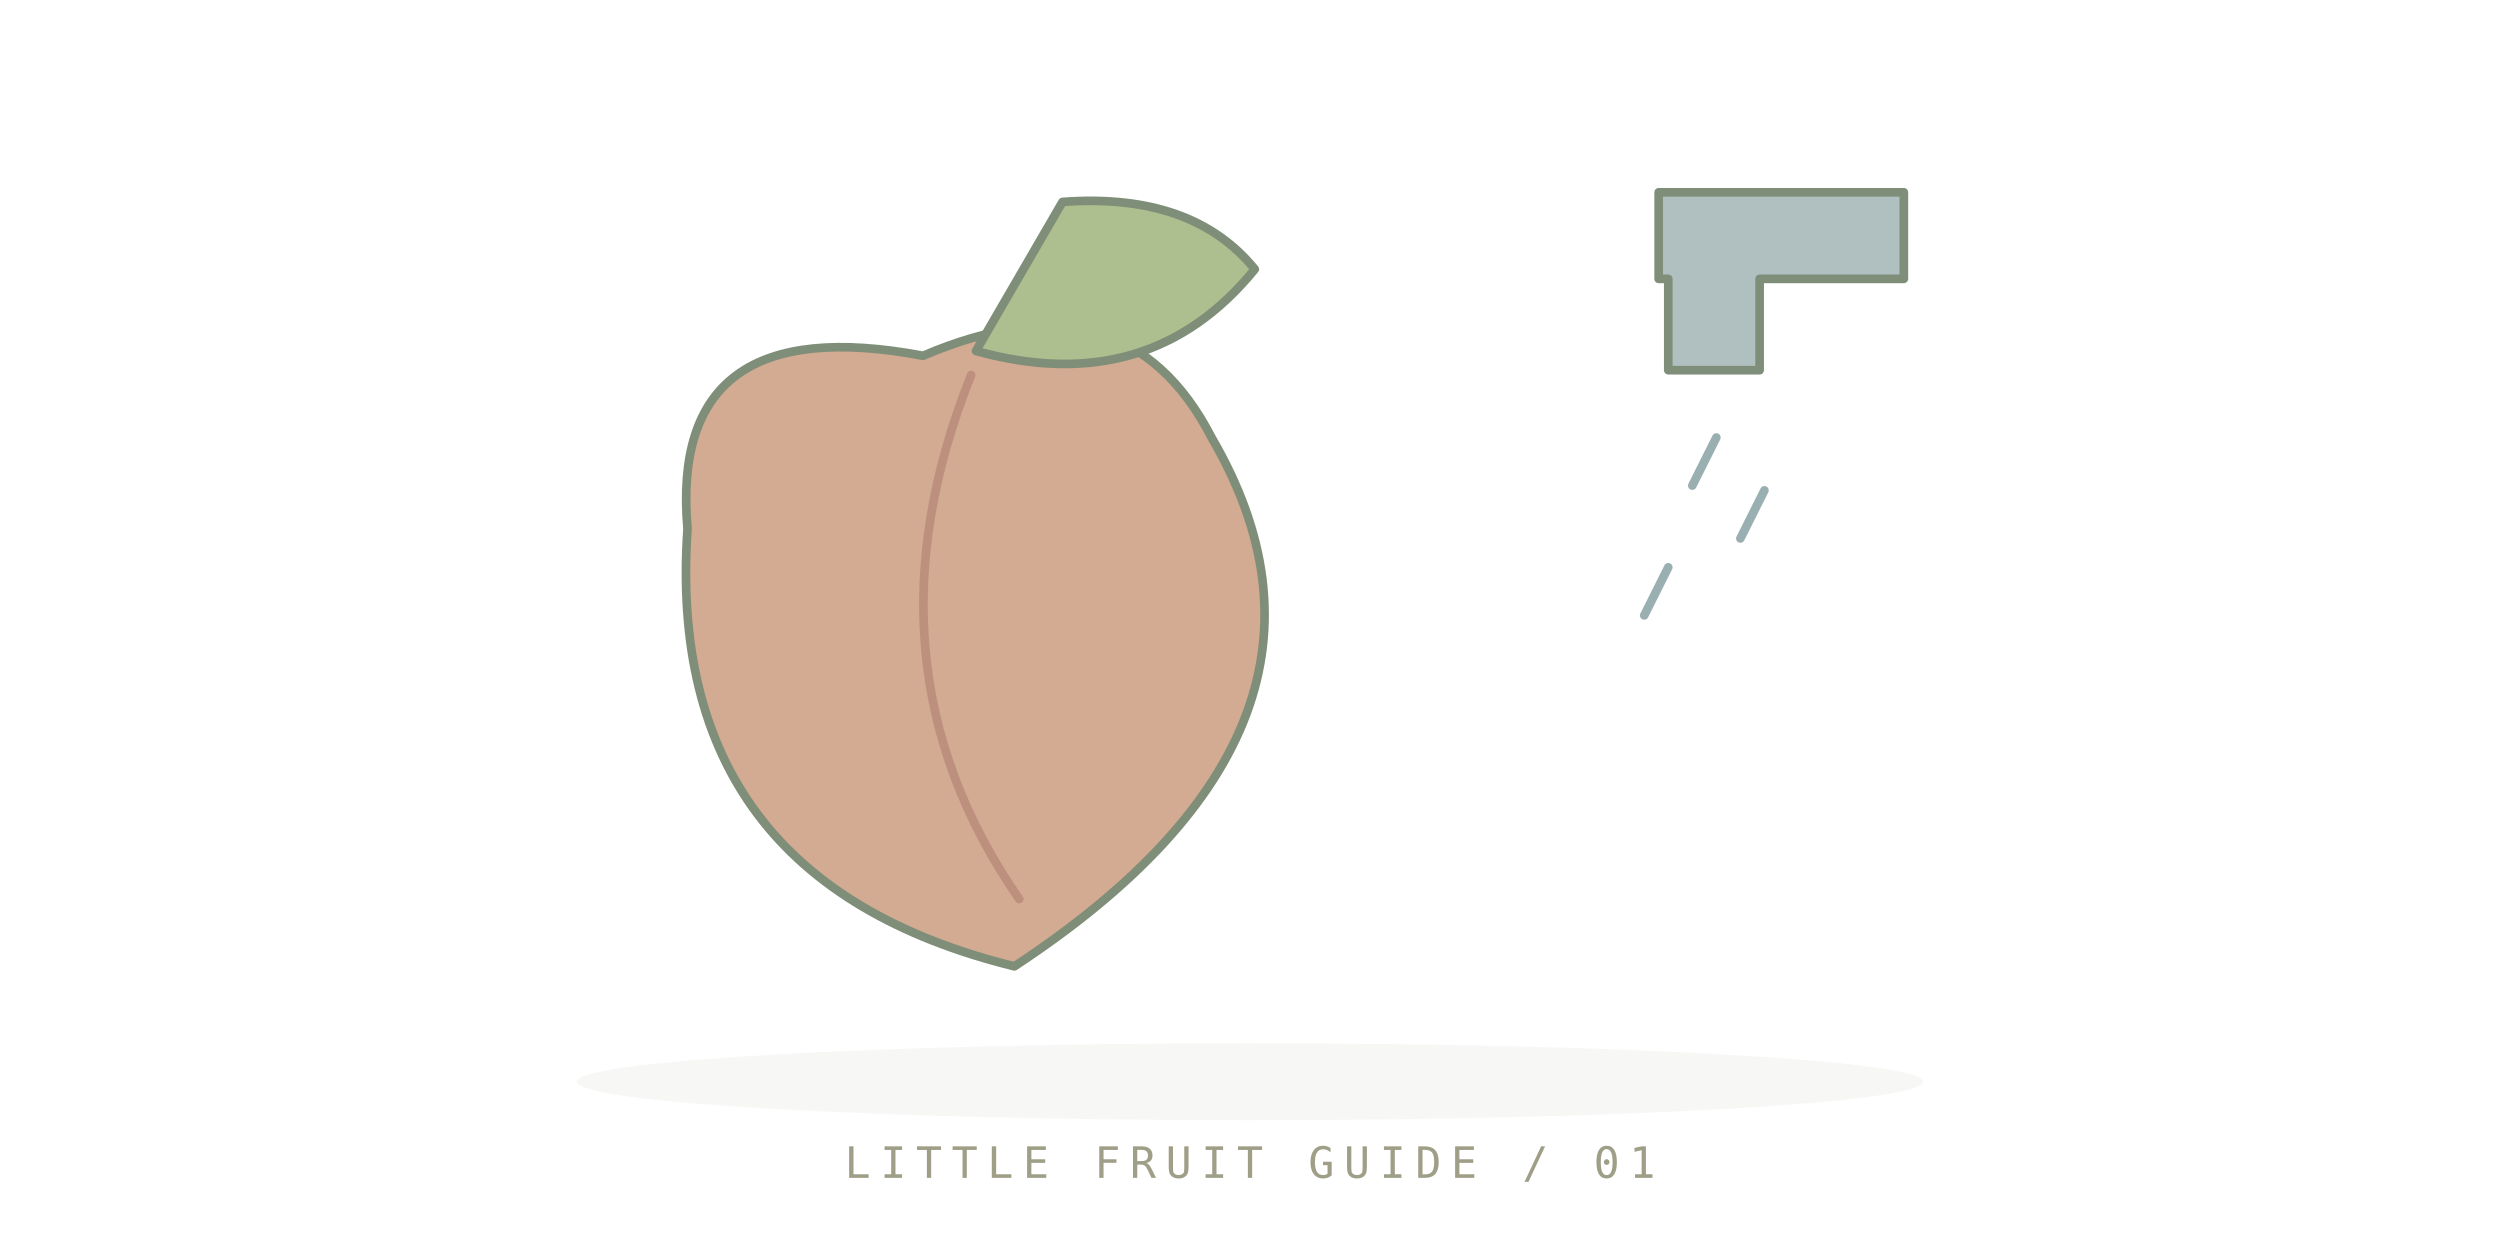
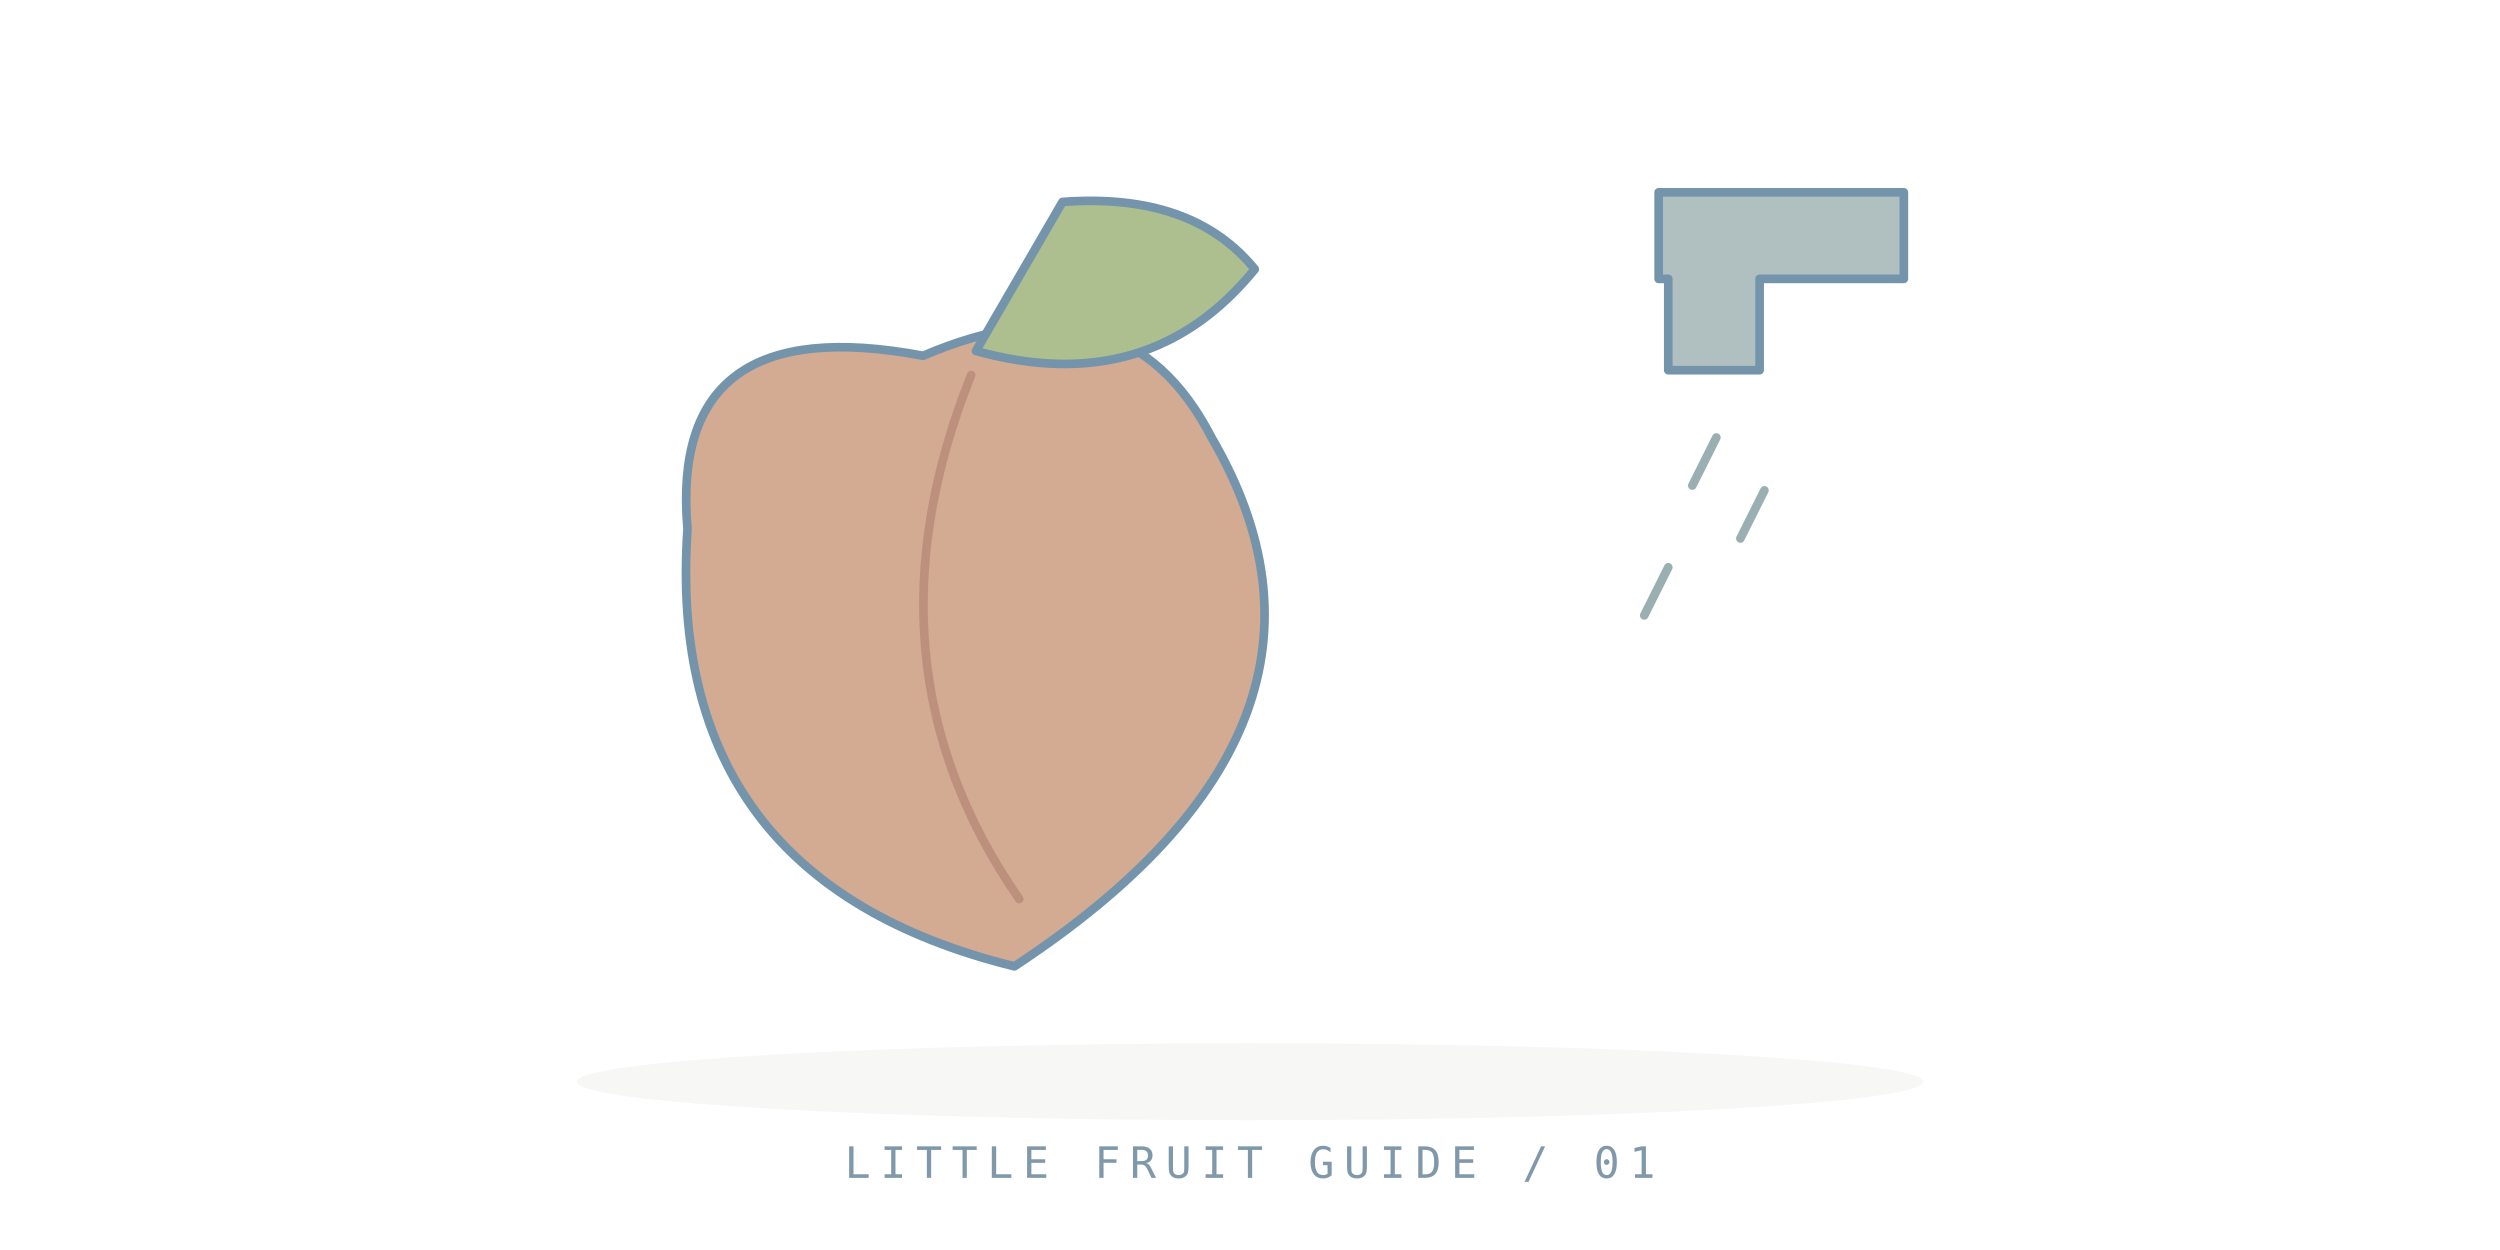
<svg xmlns="http://www.w3.org/2000/svg" viewBox="0 0 520 260">
  <ellipse cx="260.0" cy="225" rx="140" ry="8" fill="#b0aa9517" />
-   <g transform="translate(60 -10)" stroke="#7e8e78" stroke-width="1.8" stroke-linecap="round" stroke-linejoin="round">
+   <g transform="translate(60 -10)" stroke="#7394ab" stroke-width="1.8" stroke-linecap="round" stroke-linejoin="round">
    <path d="M83 120q-4-46 49-36 42-18 60 17 35 60-41 110-73-18-68-91Z" fill="#d3aa92" />
    <path d="M142 88q-24 60 10 109" fill="none" stroke="#bd907e" />
    <path d="m143 83 18-31q27-2 40 14-22 27-58 17Z" fill="#aebf8f" />
    <path d="M285 50h51v18h-30v19h-19V68h-2Z" fill="#b0c0c0" />
    <path d="m297 101-5 10m15 1-5 10m-15 6-5 10" fill="none" stroke="#9aafb2" />
  </g>
-   <text x="260.0" y="245" text-anchor="middle" fill="#9f9e87" font-family="monospace" font-size="9" letter-spacing="2">LITTLE FRUIT GUIDE / 01</text>
+   <text x="260.0" y="245" text-anchor="middle" fill="#8099aa" font-family="monospace" font-size="9" letter-spacing="2">LITTLE FRUIT GUIDE / 01</text>
</svg>
